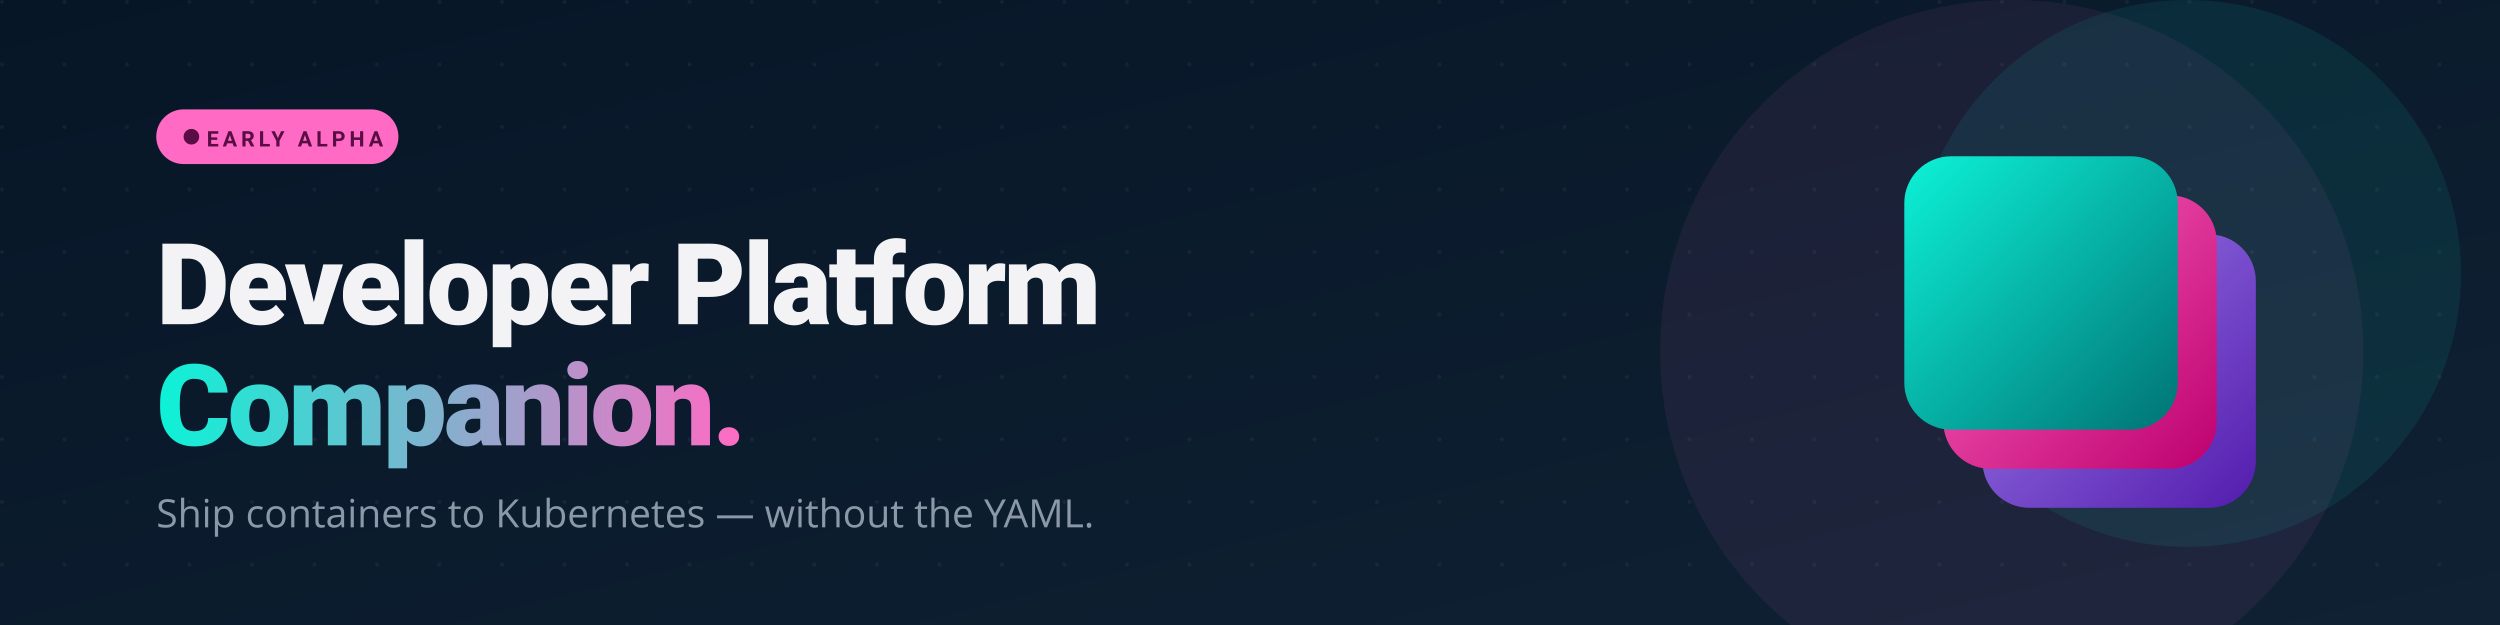
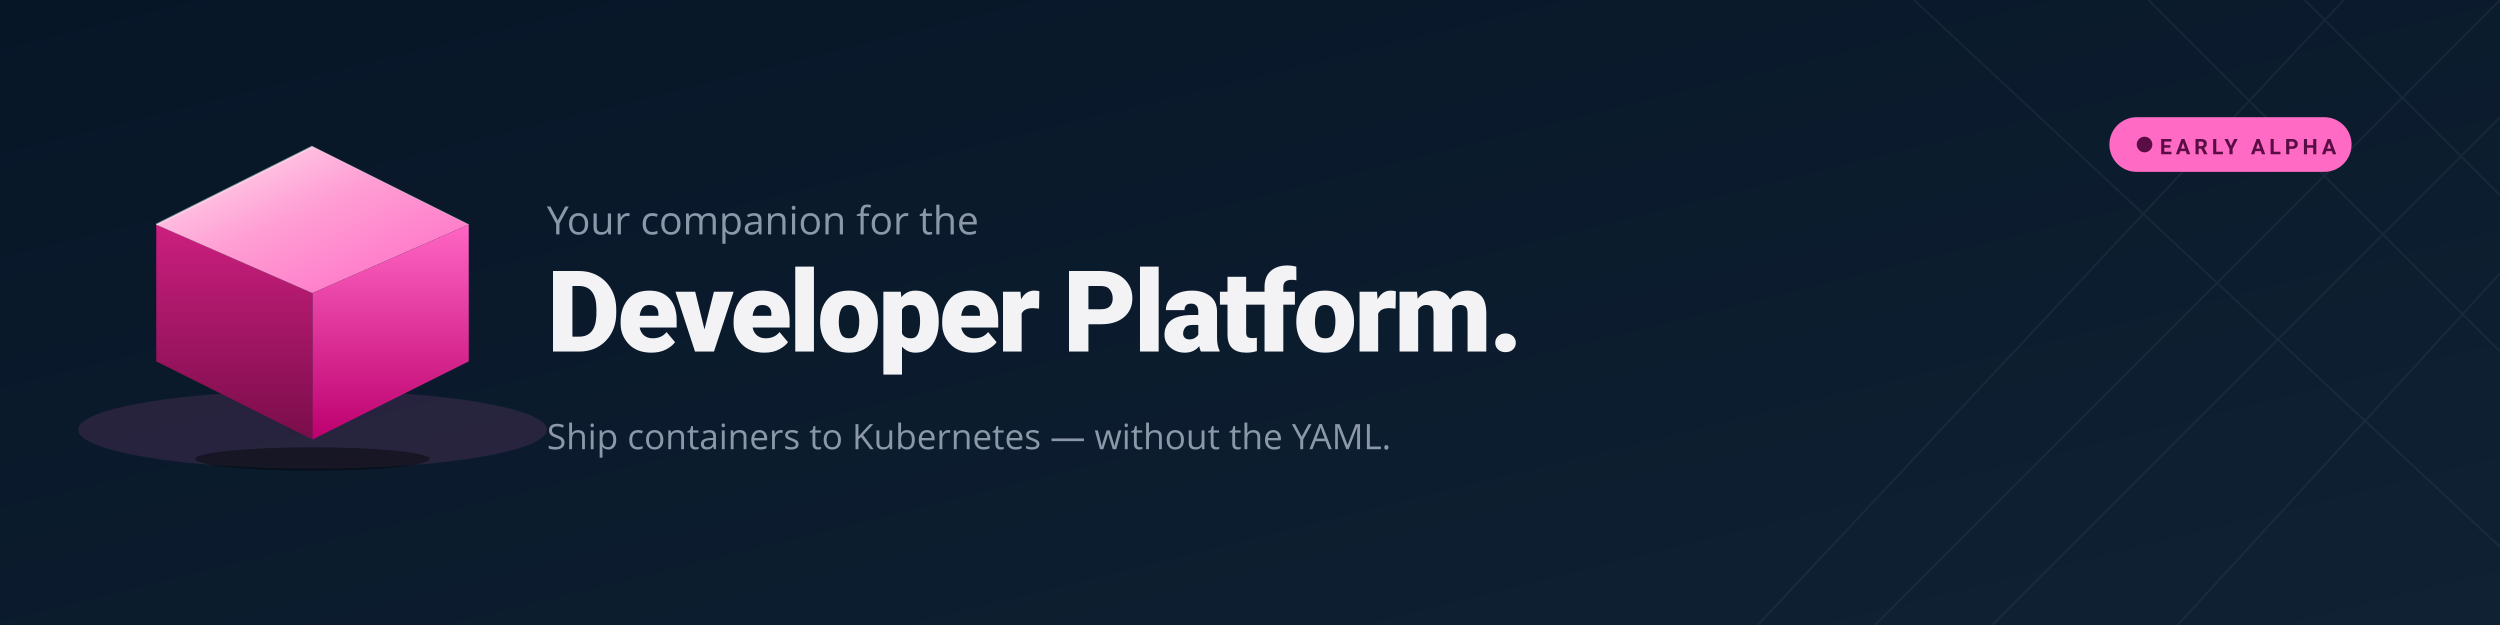
- <svg xmlns="http://www.w3.org/2000/svg" viewBox="0 0 1280 320" role="img" aria-label="Developer Platform Companion — Ship containers to Kubernetes without the YAML">
+ <svg xmlns="http://www.w3.org/2000/svg" viewBox="0 0 1280 320" role="img" aria-label="Your companion for the Intility Developer Platform — early alpha">
  <defs>
    <linearGradient id="bg" x1="0" y1="0" x2="1" y2="1">
      <stop offset="0%" stop-color="#071627" />
      <stop offset="100%" stop-color="#0f2133" />
    </linearGradient>
-     <linearGradient id="titleAccent" x1="0" y1="0" x2="1" y2="0">
-       <stop offset="0%" stop-color="#0df2d7" />
-       <stop offset="100%" stop-color="#ff6bc4" />
+     <linearGradient id="hexTop" x1="0" y1="0" x2="1" y2="1">
+       <stop offset="0%" stop-color="#ffe4f1" />
+       <stop offset="45%" stop-color="#ff9fd4" />
+       <stop offset="100%" stop-color="#ff66c4" />
    </linearGradient>
-     <linearGradient id="cardChill" x1="0" y1="0" x2="1" y2="1">
-       <stop offset="0%" stop-color="#ad8aff" />
-       <stop offset="100%" stop-color="#5919b8" />
+     <linearGradient id="hexLeft" x1="0" y1="0" x2="0" y2="1">
+       <stop offset="0%" stop-color="#cc1f7f" />
+       <stop offset="100%" stop-color="#7a0d4a" />
    </linearGradient>
-     <linearGradient id="cardPink" x1="0" y1="0" x2="1" y2="1">
-       <stop offset="0%" stop-color="#ff6bc4" />
+     <linearGradient id="hexRight" x1="0" y1="0" x2="0" y2="1">
+       <stop offset="0%" stop-color="#ff66c4" />
      <stop offset="100%" stop-color="#bd006e" />
    </linearGradient>
-     <linearGradient id="cardTeal" x1="0" y1="0" x2="1" y2="1">
-       <stop offset="0%" stop-color="#0df2d7" />
-       <stop offset="100%" stop-color="#007375" />
-     </linearGradient>
-     <pattern id="dots" x="0" y="0" width="32" height="32" patternUnits="userSpaceOnUse">
-       <circle cx="1" cy="1" r="1" fill="#FFFFFF" opacity="0.05" />
-     </pattern>
  </defs>
  <rect width="1280" height="320" fill="url(#bg)" />
-   <rect width="1280" height="320" fill="url(#dots)" />
-   <circle cx="1030" cy="180" r="180" fill="#ff6bc4" opacity="0.07" />
-   <circle cx="1120" cy="140" r="140" fill="#0df2d7" opacity="0.08" />
-   <g transform="translate(975, 80)">
-     <rect x="40" y="40" width="140" height="140" rx="24" fill="url(#cardChill)" opacity="0.9" />
-     <rect x="20" y="20" width="140" height="140" rx="24" fill="url(#cardPink)" />
-     <rect x="0" y="0" width="140" height="140" rx="24" fill="url(#cardTeal)" />
+   <g stroke="#ffffff" stroke-width="1" fill="none" opacity="0.05">
+     <line x1="1280" y1="0" x2="900" y2="380" />
+     <line x1="1280" y1="60" x2="960" y2="380" />
+     <line x1="1280" y1="140" x2="1060" y2="380" />
+     <line x1="1100" y1="0" x2="1280" y2="180" />
+     <line x1="1180" y1="0" x2="1280" y2="100" />
+     <line x1="980" y1="0" x2="1280" y2="280" />
+     <line x1="1200" y1="0" x2="900" y2="320" />
  </g>
-   <g transform="translate(80, 56)">
+   <ellipse cx="160" cy="220" rx="120" ry="20" fill="#ff66c4" opacity="0.12" />
+   <g transform="translate(80, 75)">
+     <ellipse cx="80" cy="160" rx="60" ry="6" fill="#000000" opacity="0.4" />
+     <polygon points="0,40 0,110 80,150 80,75" fill="url(#hexLeft)" />
+     <polygon points="160,40 160,110 80,150 80,75" fill="url(#hexRight)" />
+     <polygon points="80,0 160,40 80,75 0,40" fill="url(#hexTop)" />
+     <line x1="80" y1="0" x2="0" y2="40" stroke="#ffffff" stroke-width="1" opacity="0.55" />
+     <line x1="80" y1="0" x2="160" y2="40" stroke="#ffffff" stroke-width="0.5" opacity="0.3" />
+     <line x1="0" y1="40" x2="80" y2="75" stroke="#ffffff" stroke-width="0.4" opacity="0.18" />
+   </g>
+   <text x="280" y="120" font-family="'Open Sans', system-ui, -apple-system, 'Segoe UI', Roboto, Helvetica, Arial, sans-serif" font-size="20" font-weight="500" fill="#8a98a8">Your companion for the</text>
+   <text x="280" y="180" font-family="'Satoshi', 'Satoshi Variable', system-ui, -apple-system, 'Segoe UI', Roboto, Helvetica, Arial, sans-serif" font-size="58" font-weight="800" fill="#f3f3f6" letter-spacing="-1.5">Developer Platform.</text>
+   <text x="280" y="230" font-family="'Open Sans', system-ui, -apple-system, 'Segoe UI', Roboto, Helvetica, Arial, sans-serif" font-size="18" font-weight="400" fill="#8a98a8">Ship containers to Kubernetes — without the YAML.</text>
+   <g transform="translate(1080, 60)">
    <rect width="124" height="28" rx="14" fill="#ff6bc4" />
    <circle cx="18" cy="14" r="4" fill="#590d44" />
    <text x="71" y="19" font-family="'Satoshi', 'Satoshi Variable', system-ui, -apple-system, 'Segoe UI', Roboto, Helvetica, Arial, sans-serif" font-size="11" font-weight="700" letter-spacing="2" fill="#590d44" text-anchor="middle">EARLY ALPHA</text>
  </g>
-   <text x="80" y="166" font-family="'Satoshi', 'Satoshi Variable', system-ui, -apple-system, 'Segoe UI', Roboto, Helvetica, Arial, sans-serif" font-size="58" font-weight="800" fill="#f3f3f6" letter-spacing="-1.5">Developer Platform</text>
-   <text x="80" y="228" font-family="'Satoshi', 'Satoshi Variable', system-ui, -apple-system, 'Segoe UI', Roboto, Helvetica, Arial, sans-serif" font-size="58" font-weight="800" fill="url(#titleAccent)" letter-spacing="-1.5">Companion.</text>
-   <text x="80" y="270" font-family="'Open Sans', system-ui, -apple-system, 'Segoe UI', Roboto, Helvetica, Arial, sans-serif" font-size="20" font-weight="400" fill="#8a98a8">Ship containers to Kubernetes — without the YAML.</text>
</svg>
